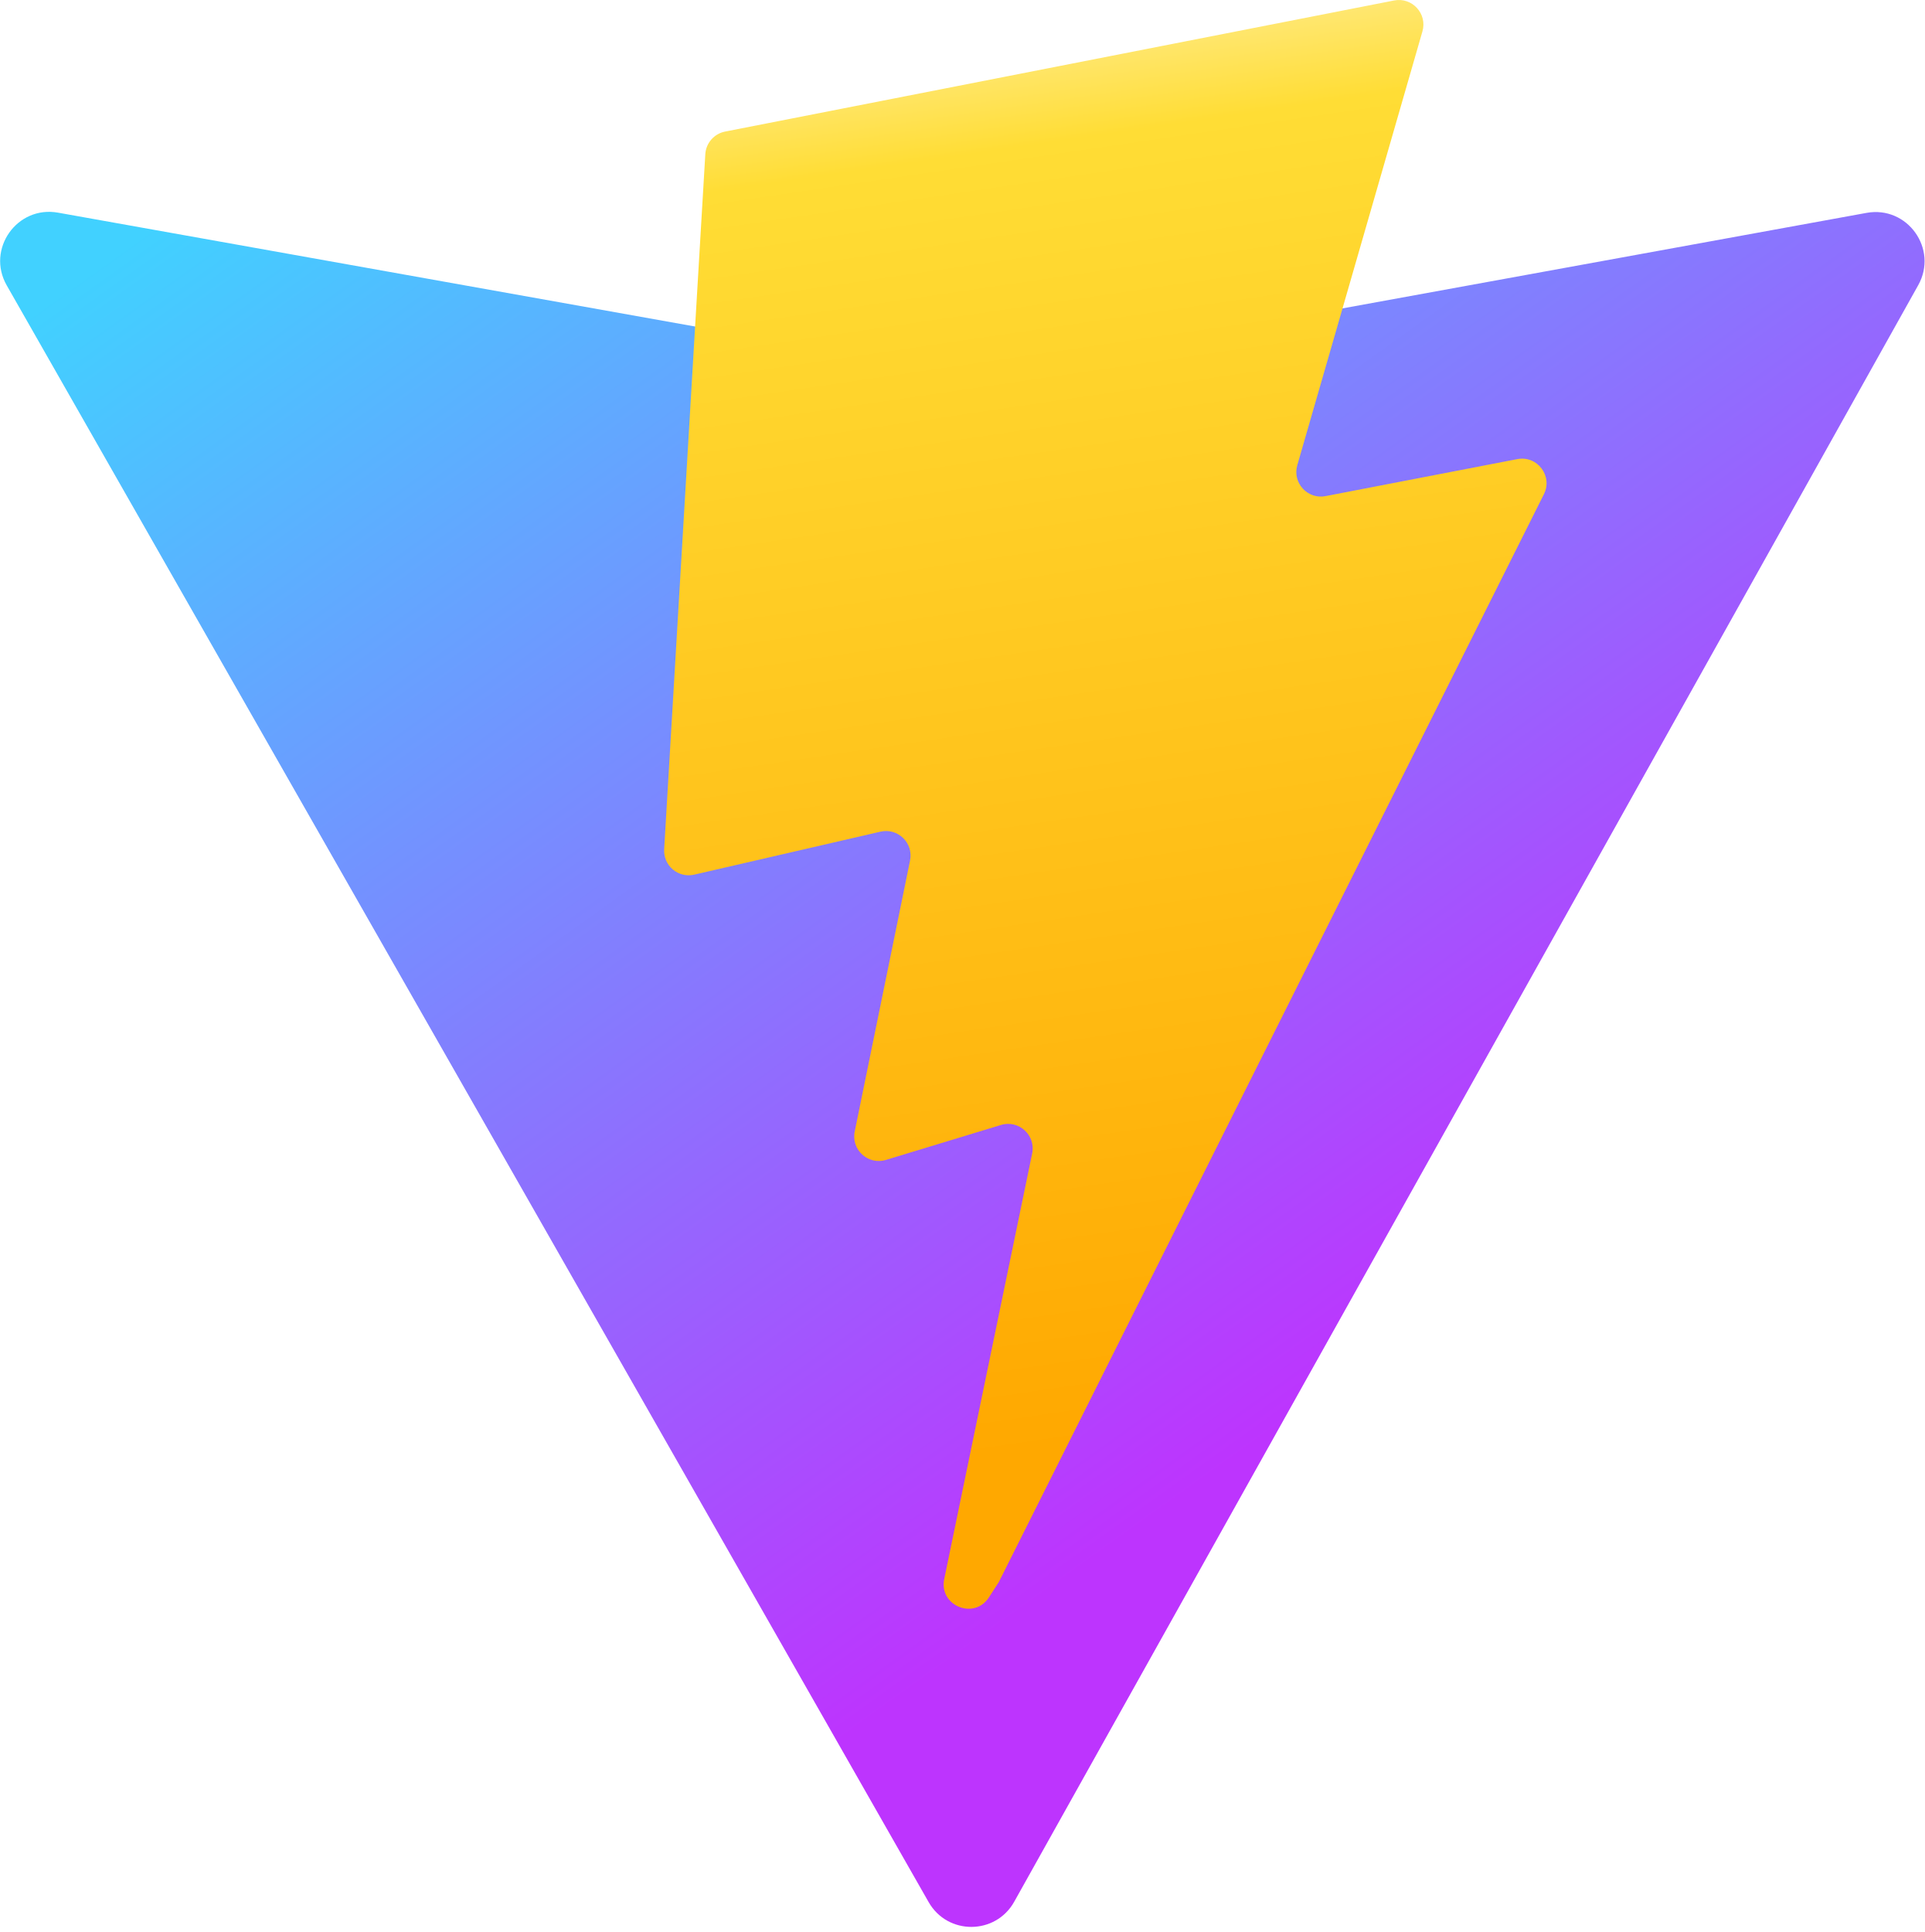
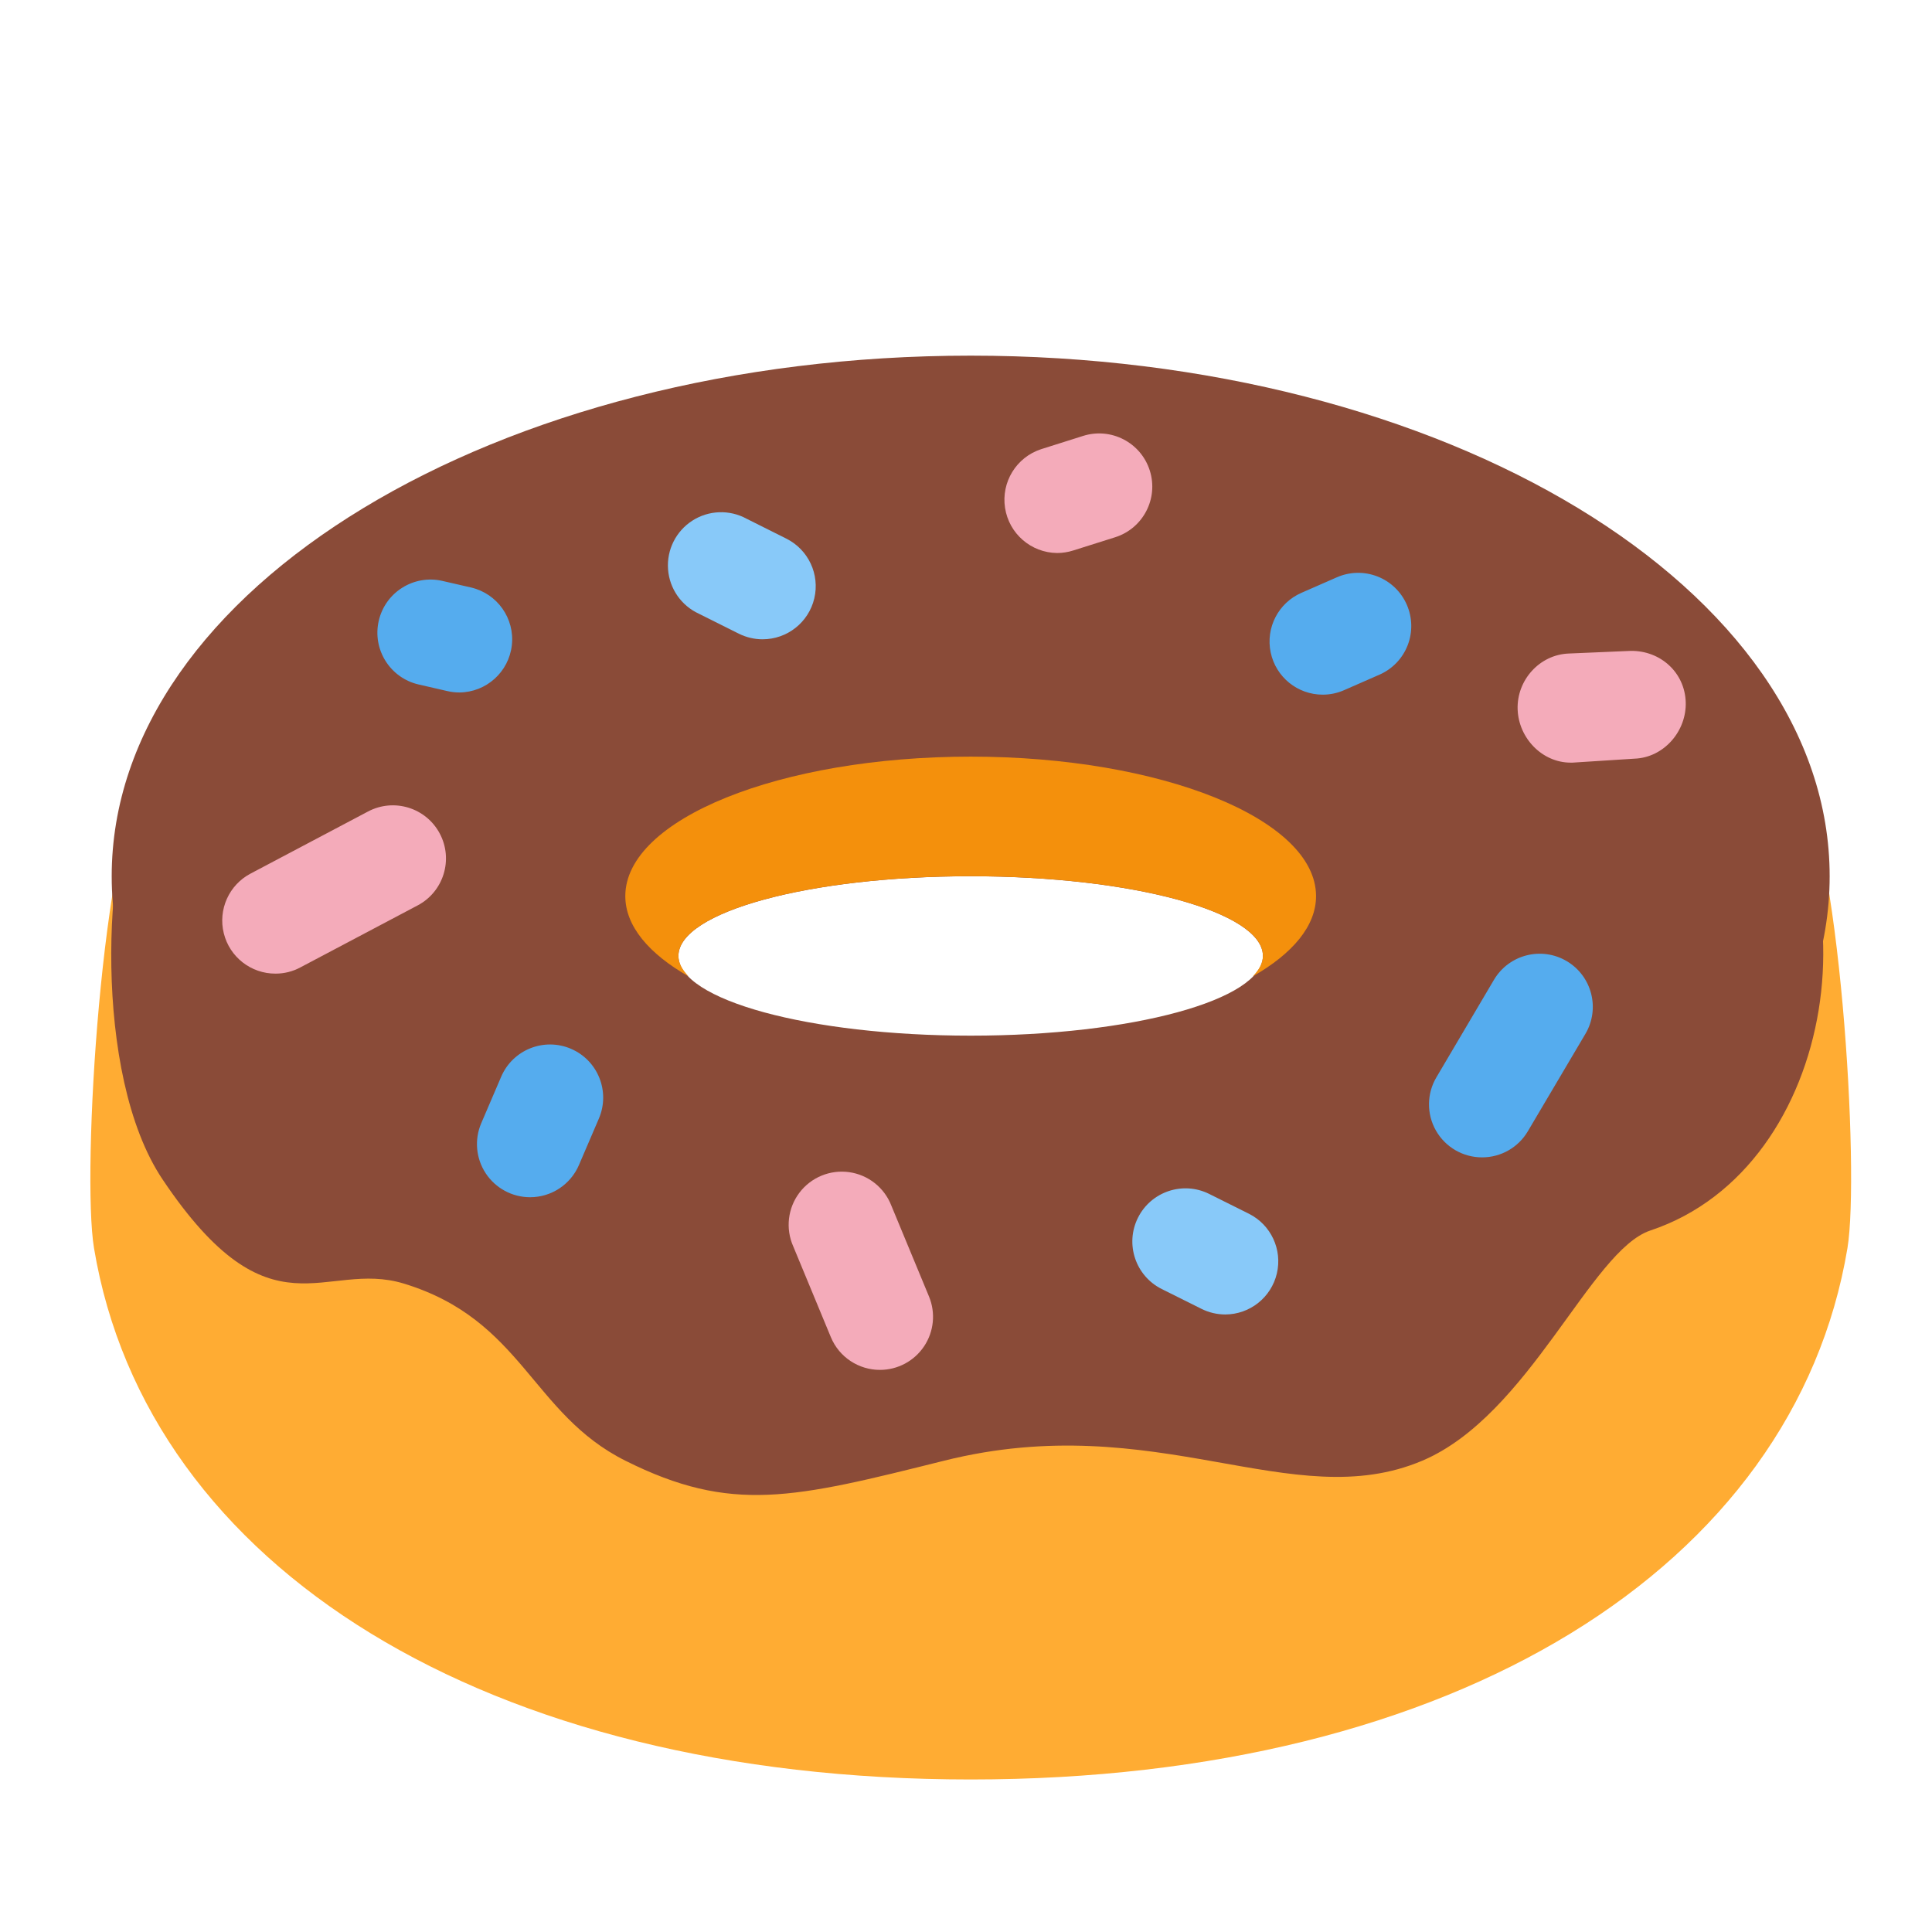
- <svg xmlns="http://www.w3.org/2000/svg" aria-hidden="true" role="img" class="iconify iconify--logos" width="31.88" height="32" preserveAspectRatio="xMidYMid meet" viewBox="0 0 256 257">
+ <svg xmlns="http://www.w3.org/2000/svg" viewBox="0 0 47.5 47.5" id="donut">
  <defs>
-     <linearGradient id="IconifyId1813088fe1fbc01fb466" x1="-.828%" x2="57.636%" y1="7.652%" y2="78.411%">
-       <stop offset="0%" stop-color="#41D1FF" />
-       <stop offset="100%" stop-color="#BD34FE" />
-     </linearGradient>
-     <linearGradient id="IconifyId1813088fe1fbc01fb467" x1="43.376%" x2="50.316%" y1="2.242%" y2="89.03%">
-       <stop offset="0%" stop-color="#FFEA83" />
-       <stop offset="8.333%" stop-color="#FFDD35" />
-       <stop offset="100%" stop-color="#FFA800" />
-     </linearGradient>
+     <clipPath id="a">
+       <path d="M0 38h38V0H0v38Z" />
+     </clipPath>
  </defs>
-   <path fill="url(#IconifyId1813088fe1fbc01fb466)" d="M255.153 37.938L134.897 252.976c-2.483 4.44-8.862 4.466-11.382.048L.875 37.958c-2.746-4.814 1.371-10.646 6.827-9.67l120.385 21.517a6.537 6.537 0 0 0 2.322-.004l117.867-21.483c5.438-.991 9.574 4.796 6.877 9.62Z" />
-   <path fill="url(#IconifyId1813088fe1fbc01fb467)" d="M185.432.063L96.44 17.501a3.268 3.268 0 0 0-2.634 3.014l-5.474 92.456a3.268 3.268 0 0 0 3.997 3.378l24.777-5.718c2.318-.535 4.413 1.507 3.936 3.838l-7.361 36.047c-.495 2.426 1.782 4.5 4.151 3.78l15.304-4.649c2.372-.72 4.652 1.36 4.15 3.788l-11.698 56.621c-.732 3.542 3.979 5.473 5.943 2.437l1.313-2.028l72.516-144.72c1.215-2.423-.88-5.186-3.54-4.672l-25.505 4.922c-2.396.462-4.435-1.77-3.759-4.114l16.646-57.705c.677-2.35-1.37-4.583-3.769-4.113Z" />
+   <g clip-path="url(#a)" transform="matrix(1.25 0 0 -1.25 0 47.5)">
+     <path fill="#ffac33" d="M36.337 13.451C35.291 7.18 28.615 3 19.092 3S2.894 7.18 1.849 13.451c-.247 1.479.156 8.12 1.054 9.406 2.559 3.663 3.474-10.365 16.189-10.365 13.848 0 13.641 14.028 16.199 10.365.899-1.286 1.292-7.927 1.046-9.406" />
+     <path fill="#8a4b38" d="M19.092 17.63c-3.174 0-5.748.702-5.748 1.568 0 .866 2.574 1.567 5.748 1.567 3.173 0 5.748-.701 5.748-1.567s-2.575-1.568-5.748-1.568m0 13.375c-9.331 0-16.895-4.584-16.895-10.24 0-5.655 7.564-10.239 16.895-10.239 9.33 0 16.895 4.584 16.895 10.239 0 5.656-7.565 10.24-16.895 10.24" />
+     <path fill="#8a4b38" d="M2.72 22.377c-.653-1.045-.92-5.494.479-7.577 2.134-3.179 3.178-1.567 4.746-2.047 2.335-.714 2.508-2.559 4.355-3.483 2.09-1.045 3.305-.741 6.27 0 4.181 1.045 6.837-1.088 9.405 0 2.106.893 3.311 4.137 4.486 4.528 3.728 1.243 4.515 7.124 1.741 9.537-.87-1.829-5.137-8.404-7.88-8.709-2.745-.305-10.974-1-14.457.784-3.484 1.785-7.011 4.006-7.447 4.615-.435.61-1.698 2.352-1.698 2.352" />
+     <path fill="#f4900c" d="M19.092 23.118c-3.752 0-6.793-1.228-6.793-2.743 0-.59.463-1.133 1.245-1.58-.126.13-.2.264-.2.404 0 .866 2.574 1.567 5.748 1.567 3.173 0 5.748-.701 5.748-1.567 0-.14-.074-.274-.201-.404.783.447 1.246.99 1.246 1.58 0 1.515-3.042 2.743-6.793 2.743" />
+     <path fill="#f4abba" d="M5.42 18.85a1.044 1.044 0 0 0-.489 1.969l2.308 1.22a1.044 1.044 0 1 0 .976-1.847l-2.308-1.22a1.028 1.028 0 0 0-.487-.122M17.307 11.056c-.41 0-.799.242-.966.646l-.74 1.786a1.045 1.045 0 1 0 1.931.798l.74-1.786a1.044 1.044 0 0 0-.965-1.444" />
+     <path fill="#55acee" d="M29.151 15.236a1.043 1.043 0 0 0-.898 1.576l1.131 1.916a1.044 1.044 0 1 0 1.799-1.063l-1.132-1.915a1.043 1.043 0 0 0-.9-.514" />
+     <path fill="#f4abba" d="M30.893 23c-.56 0-1.023.481-1.043 1.046-.02.576.431 1.079 1.007 1.1l1.218.052c.587.007 1.061-.427 1.081-1.004.02-.576-.431-1.095-1.007-1.116L30.931 23h-.038ZM20.792 27.123a1.047 1.047 0 0 0-.315 2.042l.826.261a1.045 1.045 0 0 0 .631-1.993l-.827-.261a1.05 1.05 0 0 0-.315-.049" />
+     <path fill="#88c9f9" d="M14.998 25.426c-.157 0-.316.036-.466.11l-.784.392a1.046 1.046 0 1 0 .935 1.87l.783-.392a1.045 1.045 0 0 0-.468-1.98M24.1 12.146a1.05 1.05 0 0 0-.465.109l-.784.391a1.045 1.045 0 1 0 .932 1.871l.784-.391a1.046 1.046 0 0 0-.467-1.98" />
+     <path fill="#55acee" d="M10.426 14.452a1.045 1.045 0 0 0-.96 1.457l.392.914a1.044 1.044 0 1 0 1.921-.824l-.392-.914a1.046 1.046 0 0 0-.961-.633M26.018 24.337a1.045 1.045 0 0 0-.42 2.003l.696.305a1.043 1.043 0 0 0 1.376-.539 1.044 1.044 0 0 0-.538-1.376l-.696-.305a1.036 1.036 0 0 0-.418-.088M9.035 24.38c-.078 0-.157.009-.235.027l-.566.13a1.045 1.045 0 0 0 .468 2.037l.566-.13a1.046 1.046 0 0 0-.233-2.064" />
+   </g>
</svg>
